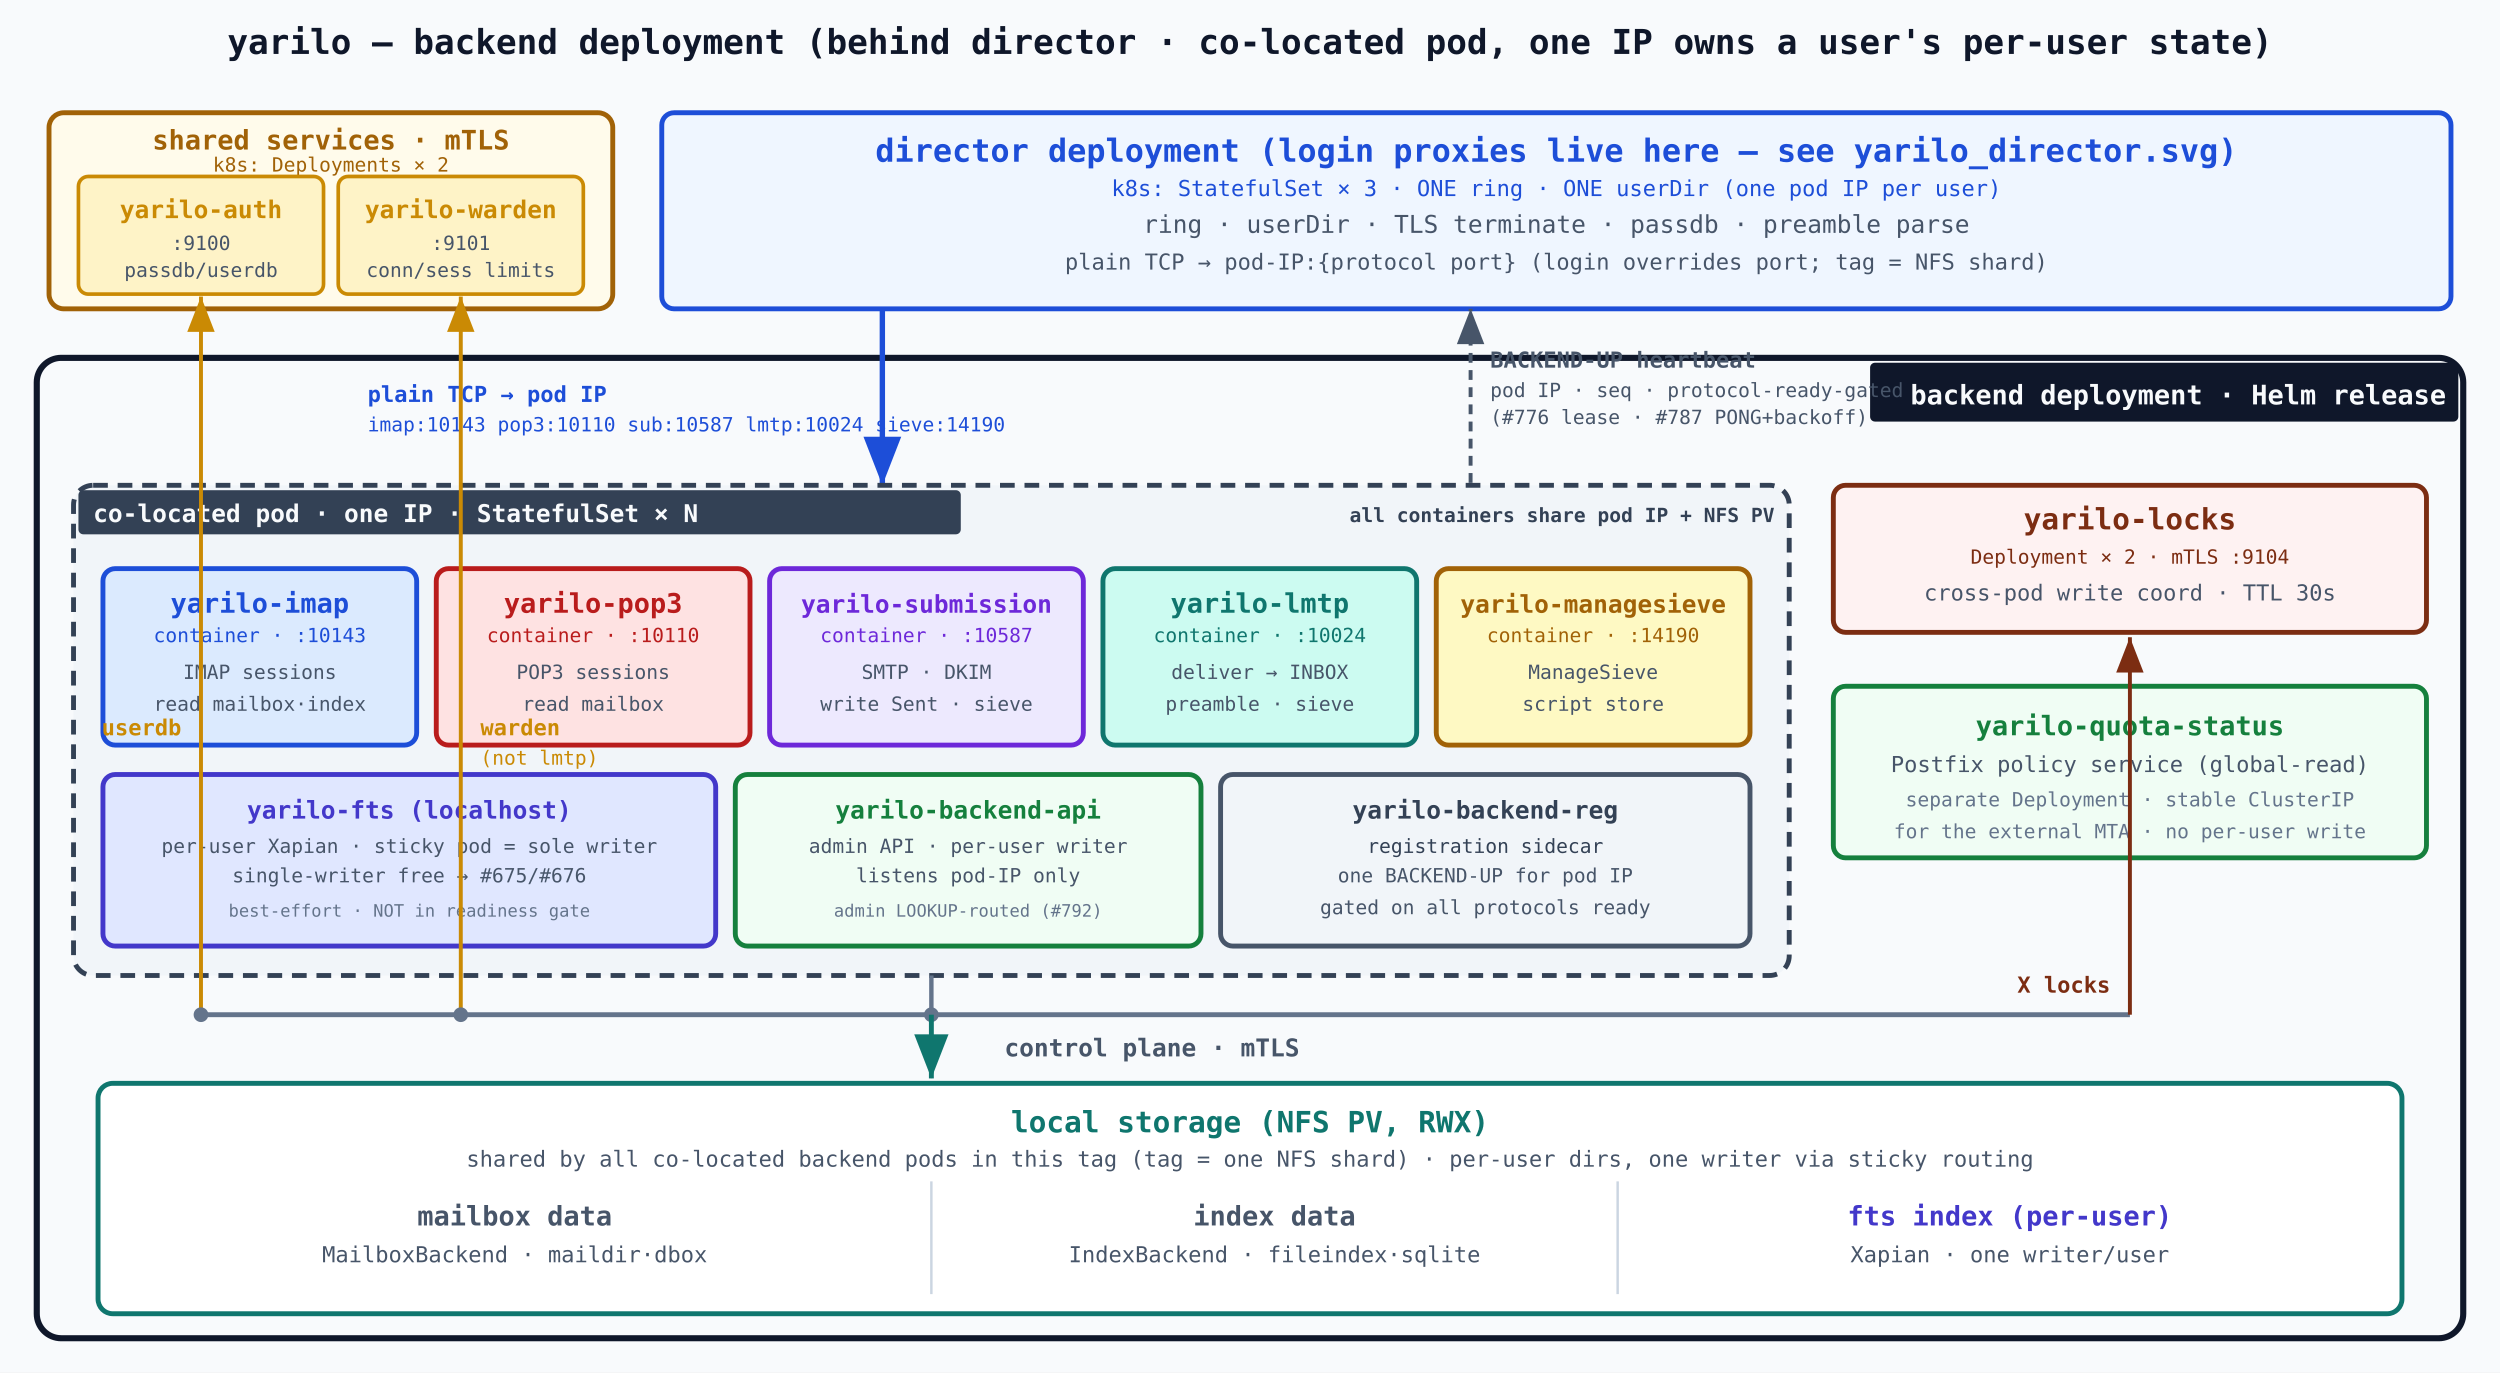
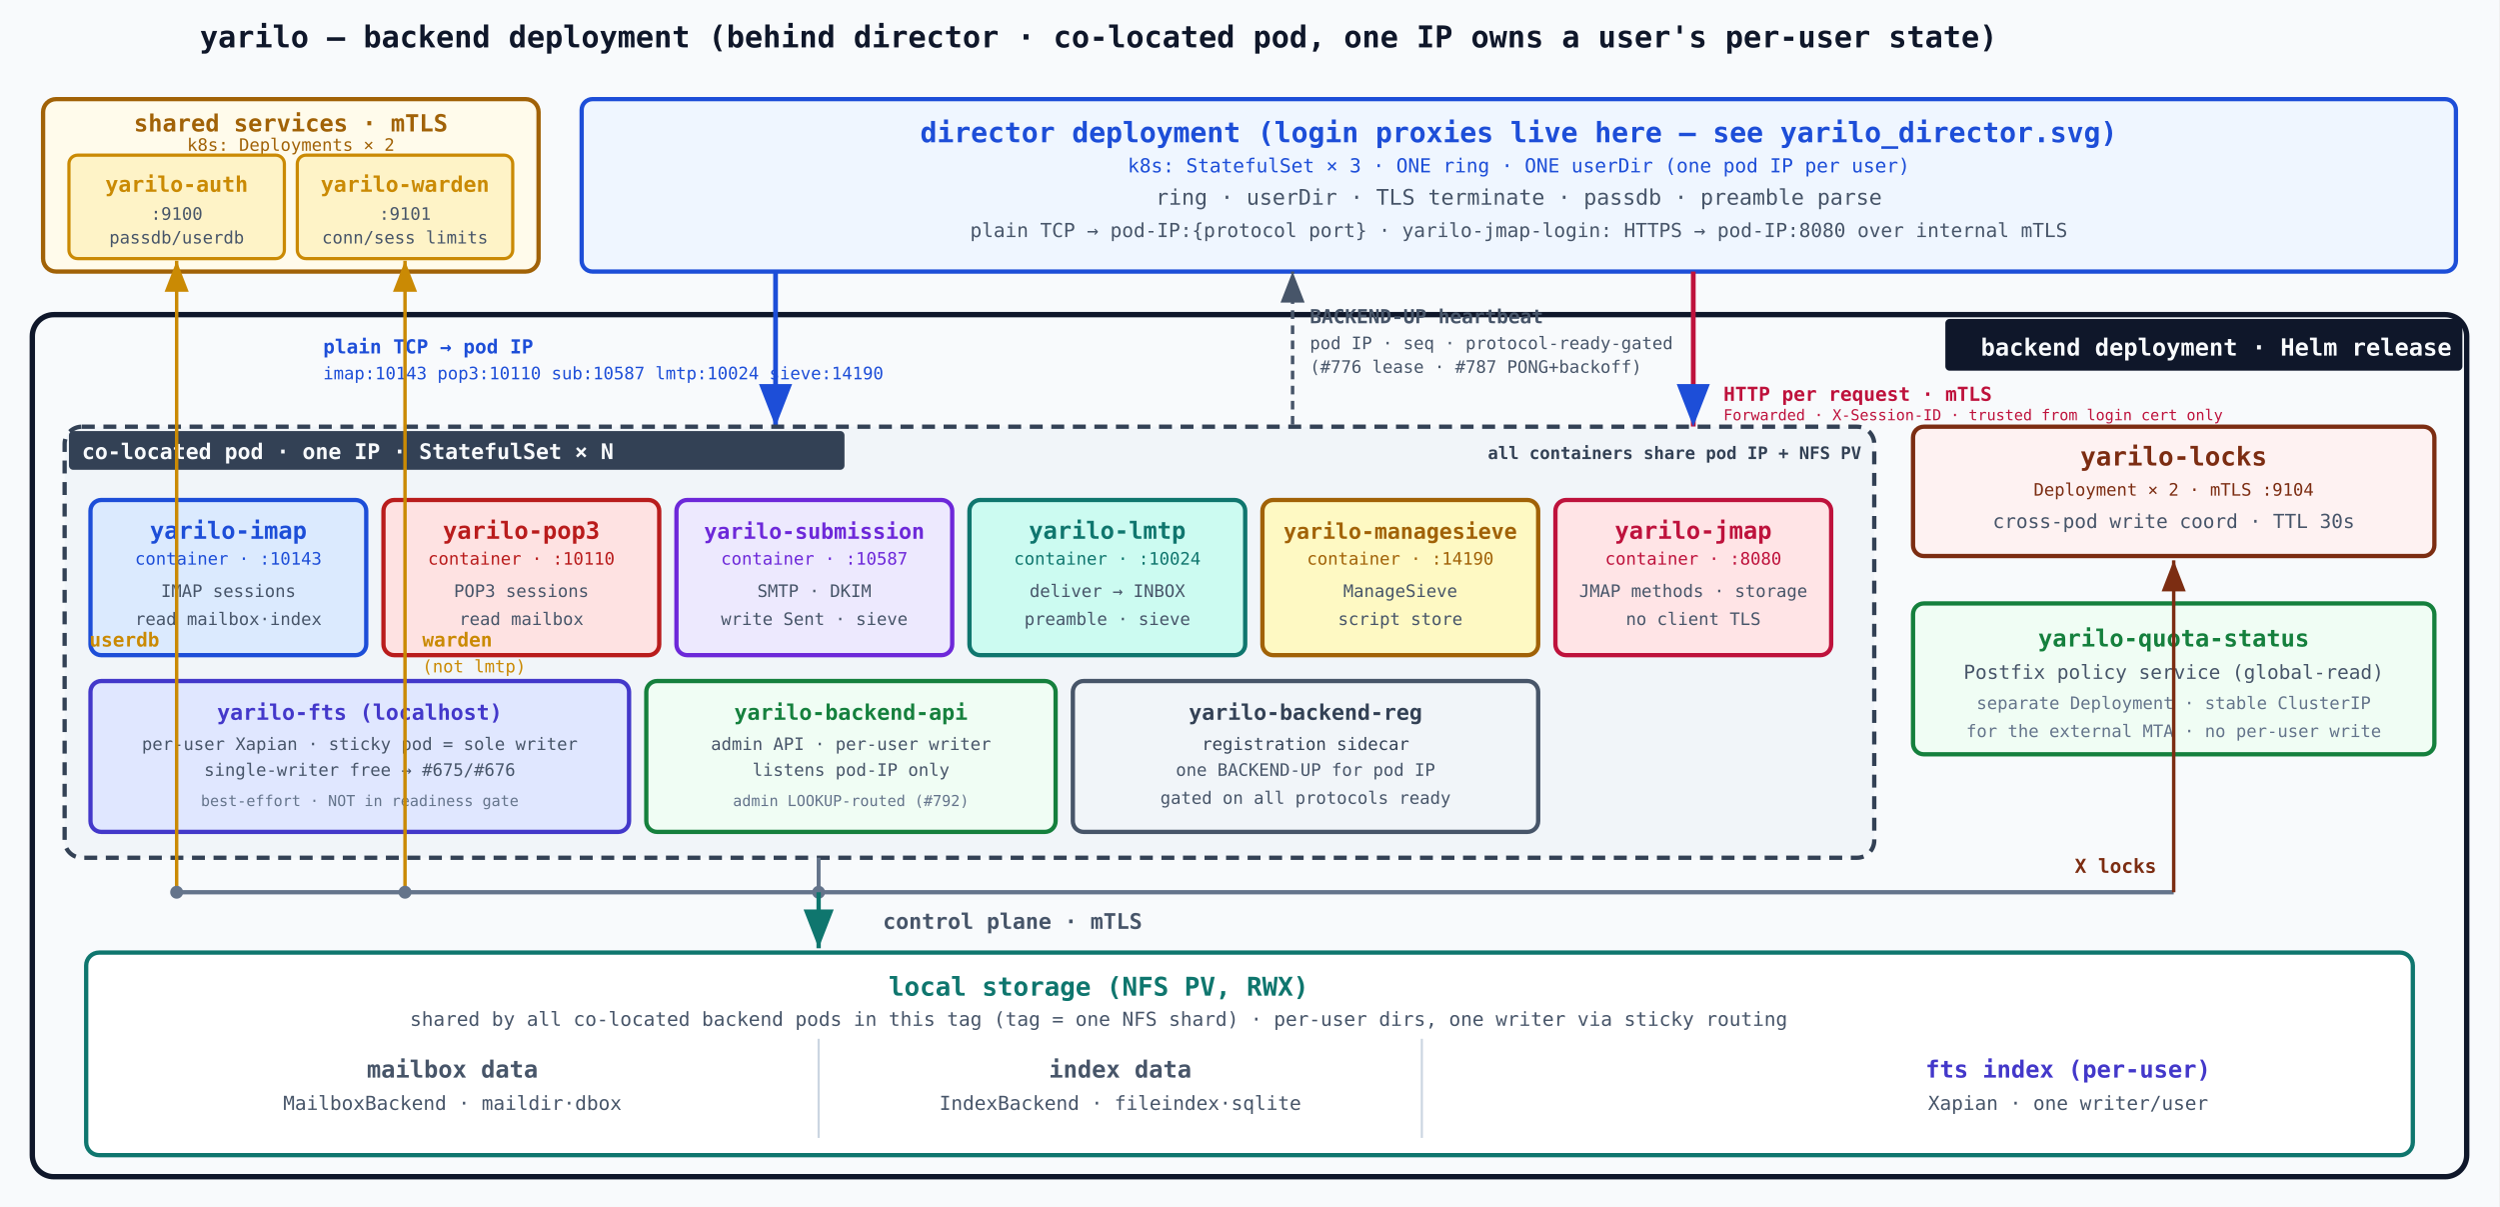
- <svg xmlns="http://www.w3.org/2000/svg" width="1020" height="560" font-family="monospace">
+ <svg xmlns="http://www.w3.org/2000/svg" width="1160" height="560" font-family="monospace">
  <defs>
    <marker id="ad" markerWidth="9" markerHeight="7" refX="9" refY="3.5" orient="auto">
      <polygon points="0 0,9 3.5,0 7" fill="#1d4ed8" />
    </marker>
    <marker id="aa" markerWidth="9" markerHeight="7" refX="9" refY="3.5" orient="auto">
      <polygon points="0 0,9 3.5,0 7" fill="#ca8a04" />
    </marker>
    <marker id="al" markerWidth="9" markerHeight="7" refX="9" refY="3.5" orient="auto">
      <polygon points="0 0,9 3.5,0 7" fill="#7c2d12" />
    </marker>
    <marker id="ap" markerWidth="9" markerHeight="7" refX="9" refY="3.5" orient="auto">
      <polygon points="0 0,9 3.5,0 7" fill="#0f766e" />
    </marker>
    <marker id="ag" markerWidth="9" markerHeight="7" refX="9" refY="3.5" orient="auto">
      <polygon points="0 0,9 3.5,0 7" fill="#475569" />
    </marker>
  </defs>
-   <rect width="1020" height="560" fill="#f8fafc" />
+   <rect width="1160" height="560" fill="#f8fafc" />
  <text x="510" y="22" text-anchor="middle" fill="#0f172a" font-size="14" font-weight="bold">yarilo — backend deployment (behind director · co-located pod, one IP owns a user's per-user state)</text>
  <rect x="20" y="46" width="230" height="80" rx="6" fill="#fffbeb" stroke="#a16207" stroke-width="2" />
  <text x="135" y="61" text-anchor="middle" fill="#a16207" font-size="11" font-weight="bold">shared services · mTLS</text>
  <text x="135" y="70" text-anchor="middle" fill="#a16207" font-size="8">k8s: Deployments × 2</text>
  <rect x="32" y="72" width="100" height="48" rx="4" fill="#fef3c7" stroke="#ca8a04" stroke-width="1.5" />
  <text x="82" y="89" text-anchor="middle" fill="#ca8a04" font-size="10" font-weight="bold">yarilo-auth</text>
  <text x="82" y="102" text-anchor="middle" fill="#475569" font-size="8">:9100</text>
  <text x="82" y="113" text-anchor="middle" fill="#475569" font-size="8">passdb/userdb</text>
  <rect x="138" y="72" width="100" height="48" rx="4" fill="#fef3c7" stroke="#ca8a04" stroke-width="1.5" />
  <text x="188" y="89" text-anchor="middle" fill="#ca8a04" font-size="10" font-weight="bold">yarilo-warden</text>
  <text x="188" y="102" text-anchor="middle" fill="#475569" font-size="8">:9101</text>
  <text x="188" y="113" text-anchor="middle" fill="#475569" font-size="8">conn/sess limits</text>
-   <rect x="270" y="46" width="730" height="80" rx="5" fill="#eff6ff" stroke="#1d4ed8" stroke-width="2" />
-   <text x="635" y="66" text-anchor="middle" fill="#1d4ed8" font-size="13" font-weight="bold">director deployment  (login proxies live here — see yarilo_director.svg)</text>
-   <text x="635" y="80" text-anchor="middle" fill="#1d4ed8" font-size="9">k8s: StatefulSet × 3 · ONE ring · ONE userDir (one pod IP per user)</text>
-   <text x="635" y="95" text-anchor="middle" fill="#475569" font-size="10">ring · userDir · TLS terminate · passdb · preamble parse</text>
-   <text x="635" y="110" text-anchor="middle" fill="#475569" font-size="9">plain TCP → pod-IP:{protocol port} (login overrides port; tag = NFS shard)</text>
-   <rect x="15" y="146" width="990" height="400" rx="10" fill="none" stroke="#0f172a" stroke-width="2.5" />
-   <rect x="763" y="148" width="240" height="24" rx="2" fill="#0f172a" />
-   <text x="998" y="165" text-anchor="end" fill="#f8fafc" font-size="11" font-weight="bold">backend deployment · Helm release</text>
+   <rect x="270" y="46" width="870" height="80" rx="5" fill="#eff6ff" stroke="#1d4ed8" stroke-width="2" />
+   <text x="705" y="66" text-anchor="middle" fill="#1d4ed8" font-size="13" font-weight="bold">director deployment  (login proxies live here — see yarilo_director.svg)</text>
+   <text x="705" y="80" text-anchor="middle" fill="#1d4ed8" font-size="9">k8s: StatefulSet × 3 · ONE ring · ONE userDir (one pod IP per user)</text>
+   <text x="705" y="95" text-anchor="middle" fill="#475569" font-size="10">ring · userDir · TLS terminate · passdb · preamble parse</text>
+   <text x="705" y="110" text-anchor="middle" fill="#475569" font-size="9">plain TCP → pod-IP:{protocol port} · yarilo-jmap-login: HTTPS → pod-IP:8080 over internal mTLS</text>
+   <rect x="15" y="146" width="1130" height="400" rx="10" fill="none" stroke="#0f172a" stroke-width="2.5" />
+   <rect x="903" y="148" width="240" height="24" rx="2" fill="#0f172a" />
+   <text x="1138" y="165" text-anchor="end" fill="#f8fafc" font-size="11" font-weight="bold">backend deployment · Helm release</text>
  <line x1="360" y1="126" x2="360" y2="198" stroke="#1d4ed8" stroke-width="2.2" marker-end="url(#ad)" />
  <text x="150" y="164" text-anchor="start" fill="#1d4ed8" font-size="9" font-weight="bold">plain TCP → pod IP</text>
  <text x="150" y="176" text-anchor="start" fill="#1d4ed8" font-size="8">imap:10143 pop3:10110 sub:10587 lmtp:10024 sieve:14190</text>
+   <line x1="786" y1="126" x2="786" y2="198" stroke="#be123c" stroke-width="2.2" marker-end="url(#ad)" />
+   <text x="800" y="186" text-anchor="start" fill="#be123c" font-size="9" font-weight="bold">HTTP per request · mTLS</text>
+   <text x="800" y="195" text-anchor="start" fill="#be123c" font-size="7">Forwarded · X-Session-ID · trusted from login cert only</text>
  <line x1="600" y1="330" x2="600" y2="126" stroke="#475569" stroke-width="1.6" stroke-dasharray="4 3" marker-end="url(#ag)" />
  <text x="608" y="150" text-anchor="start" fill="#475569" font-size="9" font-weight="bold">BACKEND-UP heartbeat</text>
  <text x="608" y="162" text-anchor="start" fill="#475569" font-size="8">pod IP · seq · protocol-ready-gated</text>
  <text x="608" y="173" text-anchor="start" fill="#475569" font-size="8">(#776 lease · #787 PONG+backoff)</text>
-   <rect x="30" y="198" width="700" height="200" rx="8" fill="#f1f5f9" stroke="#334155" stroke-width="2" stroke-dasharray="6 4" />
+   <rect x="30" y="198" width="840" height="200" rx="8" fill="#f1f5f9" stroke="#334155" stroke-width="2" stroke-dasharray="6 4" />
  <rect x="32" y="200" width="360" height="18" rx="2" fill="#334155" />
  <text x="38" y="213" text-anchor="start" fill="#f8fafc" font-size="10" font-weight="bold">co-located pod · one IP · StatefulSet × N</text>
-   <text x="724" y="213" text-anchor="end" fill="#334155" font-size="8" font-weight="bold">all containers share pod IP + NFS PV</text>
+   <text x="864" y="213" text-anchor="end" fill="#334155" font-size="8" font-weight="bold">all containers share pod IP + NFS PV</text>
  <rect x="42" y="232" width="128" height="72" rx="5" fill="#dbeafe" stroke="#1d4ed8" stroke-width="2" />
  <text x="106" y="250" text-anchor="middle" fill="#1d4ed8" font-size="11" font-weight="bold">yarilo-imap</text>
  <text x="106" y="262" text-anchor="middle" fill="#1d4ed8" font-size="8">container · :10143</text>
  <text x="106" y="277" text-anchor="middle" fill="#475569" font-size="8">IMAP sessions</text>
  <text x="106" y="290" text-anchor="middle" fill="#475569" font-size="8">read mailbox·index</text>
  <rect x="178" y="232" width="128" height="72" rx="5" fill="#fee2e2" stroke="#b91c1c" stroke-width="2" />
  <text x="242" y="250" text-anchor="middle" fill="#b91c1c" font-size="11" font-weight="bold">yarilo-pop3</text>
  <text x="242" y="262" text-anchor="middle" fill="#b91c1c" font-size="8">container · :10110</text>
  <text x="242" y="277" text-anchor="middle" fill="#475569" font-size="8">POP3 sessions</text>
  <text x="242" y="290" text-anchor="middle" fill="#475569" font-size="8">read mailbox</text>
  <rect x="314" y="232" width="128" height="72" rx="5" fill="#ede9fe" stroke="#6d28d9" stroke-width="2" />
  <text x="378" y="250" text-anchor="middle" fill="#6d28d9" font-size="10" font-weight="bold">yarilo-submission</text>
  <text x="378" y="262" text-anchor="middle" fill="#6d28d9" font-size="8">container · :10587</text>
  <text x="378" y="277" text-anchor="middle" fill="#475569" font-size="8">SMTP · DKIM</text>
  <text x="378" y="290" text-anchor="middle" fill="#475569" font-size="8">write Sent · sieve</text>
  <rect x="450" y="232" width="128" height="72" rx="5" fill="#ccfbf1" stroke="#0f766e" stroke-width="2" />
  <text x="514" y="250" text-anchor="middle" fill="#0f766e" font-size="11" font-weight="bold">yarilo-lmtp</text>
  <text x="514" y="262" text-anchor="middle" fill="#0f766e" font-size="8">container · :10024</text>
  <text x="514" y="277" text-anchor="middle" fill="#475569" font-size="8">deliver → INBOX</text>
  <text x="514" y="290" text-anchor="middle" fill="#475569" font-size="8">preamble · sieve</text>
  <rect x="586" y="232" width="128" height="72" rx="5" fill="#fef9c3" stroke="#a16207" stroke-width="2" />
  <text x="650" y="250" text-anchor="middle" fill="#a16207" font-size="10" font-weight="bold">yarilo-managesieve</text>
  <text x="650" y="262" text-anchor="middle" fill="#a16207" font-size="8">container · :14190</text>
  <text x="650" y="277" text-anchor="middle" fill="#475569" font-size="8">ManageSieve</text>
  <text x="650" y="290" text-anchor="middle" fill="#475569" font-size="8">script store</text>
+   <rect x="722" y="232" width="128" height="72" rx="5" fill="#ffe4e6" stroke="#be123c" stroke-width="2" />
+   <text x="786" y="250" text-anchor="middle" fill="#be123c" font-size="11" font-weight="bold">yarilo-jmap</text>
+   <text x="786" y="262" text-anchor="middle" fill="#be123c" font-size="8">container · :8080</text>
+   <text x="786" y="277" text-anchor="middle" fill="#475569" font-size="8">JMAP methods · storage</text>
+   <text x="786" y="290" text-anchor="middle" fill="#475569" font-size="8">no client TLS</text>
  <rect x="42" y="316" width="250" height="70" rx="5" fill="#e0e7ff" stroke="#4338ca" stroke-width="2" />
  <text x="167" y="334" text-anchor="middle" fill="#4338ca" font-size="10" font-weight="bold">yarilo-fts (localhost)</text>
  <text x="167" y="348" text-anchor="middle" fill="#475569" font-size="8">per-user Xapian · sticky pod = sole writer</text>
  <text x="167" y="360" text-anchor="middle" fill="#475569" font-size="8">single-writer free → #675/#676</text>
  <text x="167" y="374" text-anchor="middle" fill="#64748b" font-size="7">best-effort · NOT in readiness gate</text>
  <rect x="300" y="316" width="190" height="70" rx="5" fill="#f0fdf4" stroke="#15803d" stroke-width="2" />
  <text x="395" y="334" text-anchor="middle" fill="#15803d" font-size="10" font-weight="bold">yarilo-backend-api</text>
  <text x="395" y="348" text-anchor="middle" fill="#475569" font-size="8">admin API · per-user writer</text>
  <text x="395" y="360" text-anchor="middle" fill="#475569" font-size="8">listens pod-IP only</text>
  <text x="395" y="374" text-anchor="middle" fill="#64748b" font-size="7">admin LOOKUP-routed (#792)</text>
  <rect x="498" y="316" width="216" height="70" rx="5" fill="#f1f5f9" stroke="#475569" stroke-width="2" />
  <text x="606" y="334" text-anchor="middle" fill="#334155" font-size="10" font-weight="bold">yarilo-backend-reg</text>
  <text x="606" y="348" text-anchor="middle" fill="#334155" font-size="8">registration sidecar</text>
  <text x="606" y="360" text-anchor="middle" fill="#475569" font-size="8">one BACKEND-UP for pod IP</text>
  <text x="606" y="373" text-anchor="middle" fill="#475569" font-size="8">gated on all protocols ready</text>
-   <rect x="748" y="198" width="242" height="60" rx="5" fill="#fef2f2" stroke="#7c2d12" stroke-width="2" />
-   <text x="869" y="216" text-anchor="middle" fill="#7c2d12" font-size="12" font-weight="bold">yarilo-locks</text>
-   <text x="869" y="230" text-anchor="middle" fill="#7c2d12" font-size="8">Deployment × 2 · mTLS :9104</text>
-   <text x="869" y="245" text-anchor="middle" fill="#475569" font-size="9">cross-pod write coord · TTL 30s</text>
-   <rect x="748" y="280" width="242" height="70" rx="5" fill="#f0fdf4" stroke="#15803d" stroke-width="2" />
-   <text x="869" y="300" text-anchor="middle" fill="#15803d" font-size="11" font-weight="bold">yarilo-quota-status</text>
-   <text x="869" y="315" text-anchor="middle" fill="#475569" font-size="9">Postfix policy service (global-read)</text>
-   <text x="869" y="329" text-anchor="middle" fill="#64748b" font-size="8">separate Deployment · stable ClusterIP</text>
-   <text x="869" y="342" text-anchor="middle" fill="#64748b" font-size="8">for the external MTA · no per-user write</text>
+   <rect x="888" y="198" width="242" height="60" rx="5" fill="#fef2f2" stroke="#7c2d12" stroke-width="2" />
+   <text x="1009" y="216" text-anchor="middle" fill="#7c2d12" font-size="12" font-weight="bold">yarilo-locks</text>
+   <text x="1009" y="230" text-anchor="middle" fill="#7c2d12" font-size="8">Deployment × 2 · mTLS :9104</text>
+   <text x="1009" y="245" text-anchor="middle" fill="#475569" font-size="9">cross-pod write coord · TTL 30s</text>
+   <rect x="888" y="280" width="242" height="70" rx="5" fill="#f0fdf4" stroke="#15803d" stroke-width="2" />
+   <text x="1009" y="300" text-anchor="middle" fill="#15803d" font-size="11" font-weight="bold">yarilo-quota-status</text>
+   <text x="1009" y="315" text-anchor="middle" fill="#475569" font-size="9">Postfix policy service (global-read)</text>
+   <text x="1009" y="329" text-anchor="middle" fill="#64748b" font-size="8">separate Deployment · stable ClusterIP</text>
+   <text x="1009" y="342" text-anchor="middle" fill="#64748b" font-size="8">for the external MTA · no per-user write</text>
  <line x1="380" y1="398" x2="380" y2="414" stroke="#64748b" stroke-width="1.8" />
-   <line x1="82" y1="414" x2="869" y2="414" stroke="#64748b" stroke-width="2" />
+   <line x1="82" y1="414" x2="1009" y2="414" stroke="#64748b" stroke-width="2" />
  <circle cx="380" cy="414" r="3" fill="#64748b" />
  <text x="470" y="431" text-anchor="middle" fill="#475569" font-size="10" font-weight="bold">control plane · mTLS</text>
-   <line x1="869" y1="414" x2="869" y2="260" stroke="#7c2d12" stroke-width="1.6" marker-end="url(#al)" />
-   <text x="861" y="405" text-anchor="end" fill="#7c2d12" font-size="9" font-weight="bold">X locks</text>
+   <line x1="1009" y1="414" x2="1009" y2="260" stroke="#7c2d12" stroke-width="1.6" marker-end="url(#al)" />
+   <text x="1001" y="405" text-anchor="end" fill="#7c2d12" font-size="9" font-weight="bold">X locks</text>
  <line x1="82" y1="414" x2="82" y2="121" stroke="#ca8a04" stroke-width="1.6" marker-end="url(#aa)" />
  <text x="74" y="300" text-anchor="end" fill="#ca8a04" font-size="9" font-weight="bold">userdb</text>
  <line x1="188" y1="414" x2="188" y2="121" stroke="#ca8a04" stroke-width="1.6" marker-end="url(#aa)" />
  <text x="196" y="300" text-anchor="start" fill="#ca8a04" font-size="9" font-weight="bold">warden</text>
  <text x="196" y="312" text-anchor="start" fill="#ca8a04" font-size="8">(not lmtp)</text>
  <circle cx="82" cy="414" r="3" fill="#64748b" />
  <circle cx="188" cy="414" r="3" fill="#64748b" />
  <line x1="380" y1="414" x2="380" y2="440" stroke="#0f766e" stroke-width="2" marker-end="url(#ap)" />
-   <rect x="40" y="442" width="940" height="94" rx="6" fill="#ffffff" stroke="#0f766e" stroke-width="2" />
+   <rect x="40" y="442" width="1080" height="94" rx="6" fill="#ffffff" stroke="#0f766e" stroke-width="2" />
  <text x="510" y="462" text-anchor="middle" fill="#0f766e" font-size="12" font-weight="bold">local storage (NFS PV, RWX)</text>
  <text x="510" y="476" text-anchor="middle" fill="#475569" font-size="9">shared by all co-located backend pods in this tag (tag = one NFS shard) · per-user dirs, one writer via sticky routing</text>
  <line x1="380" y1="482" x2="380" y2="528" stroke="#cbd5e1" stroke-width="1" />
  <line x1="660" y1="482" x2="660" y2="528" stroke="#cbd5e1" stroke-width="1" />
  <text x="210" y="500" text-anchor="middle" fill="#475569" font-size="11" font-weight="bold">mailbox data</text>
  <text x="210" y="515" text-anchor="middle" fill="#475569" font-size="9">MailboxBackend · maildir·dbox</text>
  <text x="520" y="500" text-anchor="middle" fill="#475569" font-size="11" font-weight="bold">index data</text>
  <text x="520" y="515" text-anchor="middle" fill="#475569" font-size="9">IndexBackend · fileindex·sqlite</text>
-   <text x="820" y="500" text-anchor="middle" fill="#4338ca" font-size="11" font-weight="bold">fts index (per-user)</text>
-   <text x="820" y="515" text-anchor="middle" fill="#475569" font-size="9">Xapian · one writer/user</text>
+   <text x="960" y="500" text-anchor="middle" fill="#4338ca" font-size="11" font-weight="bold">fts index (per-user)</text>
+   <text x="960" y="515" text-anchor="middle" fill="#475569" font-size="9">Xapian · one writer/user</text>
</svg>
